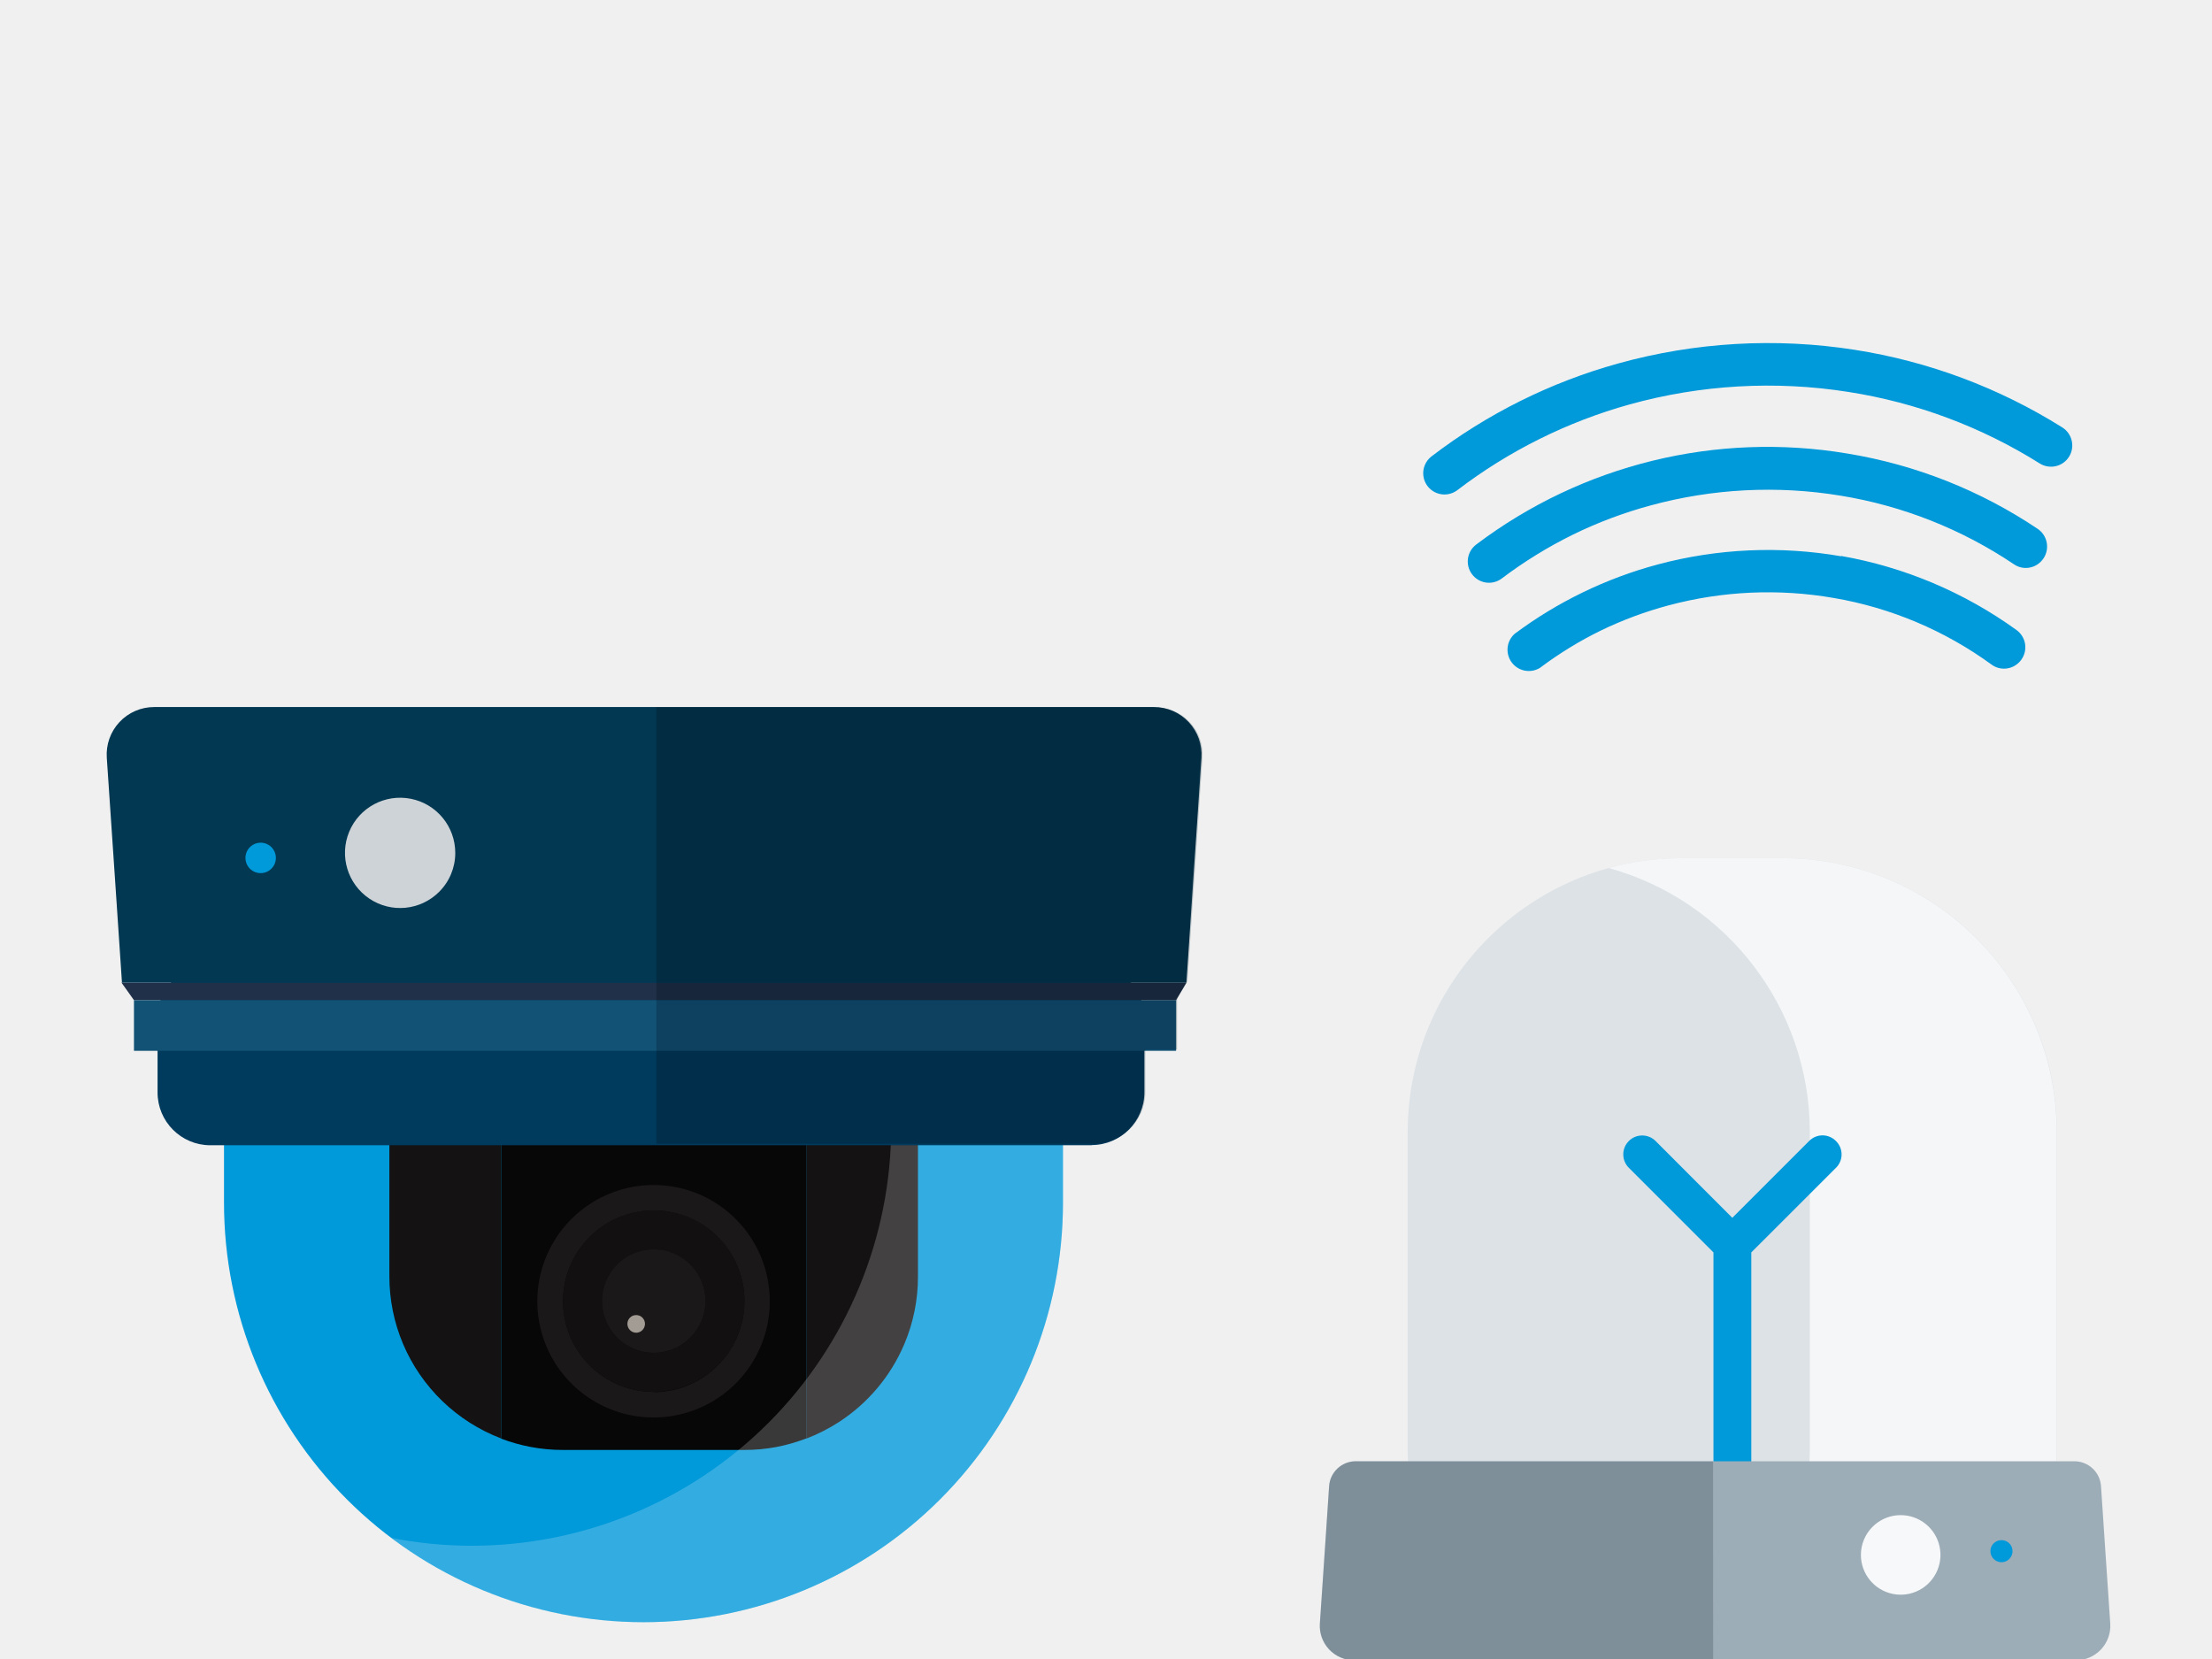
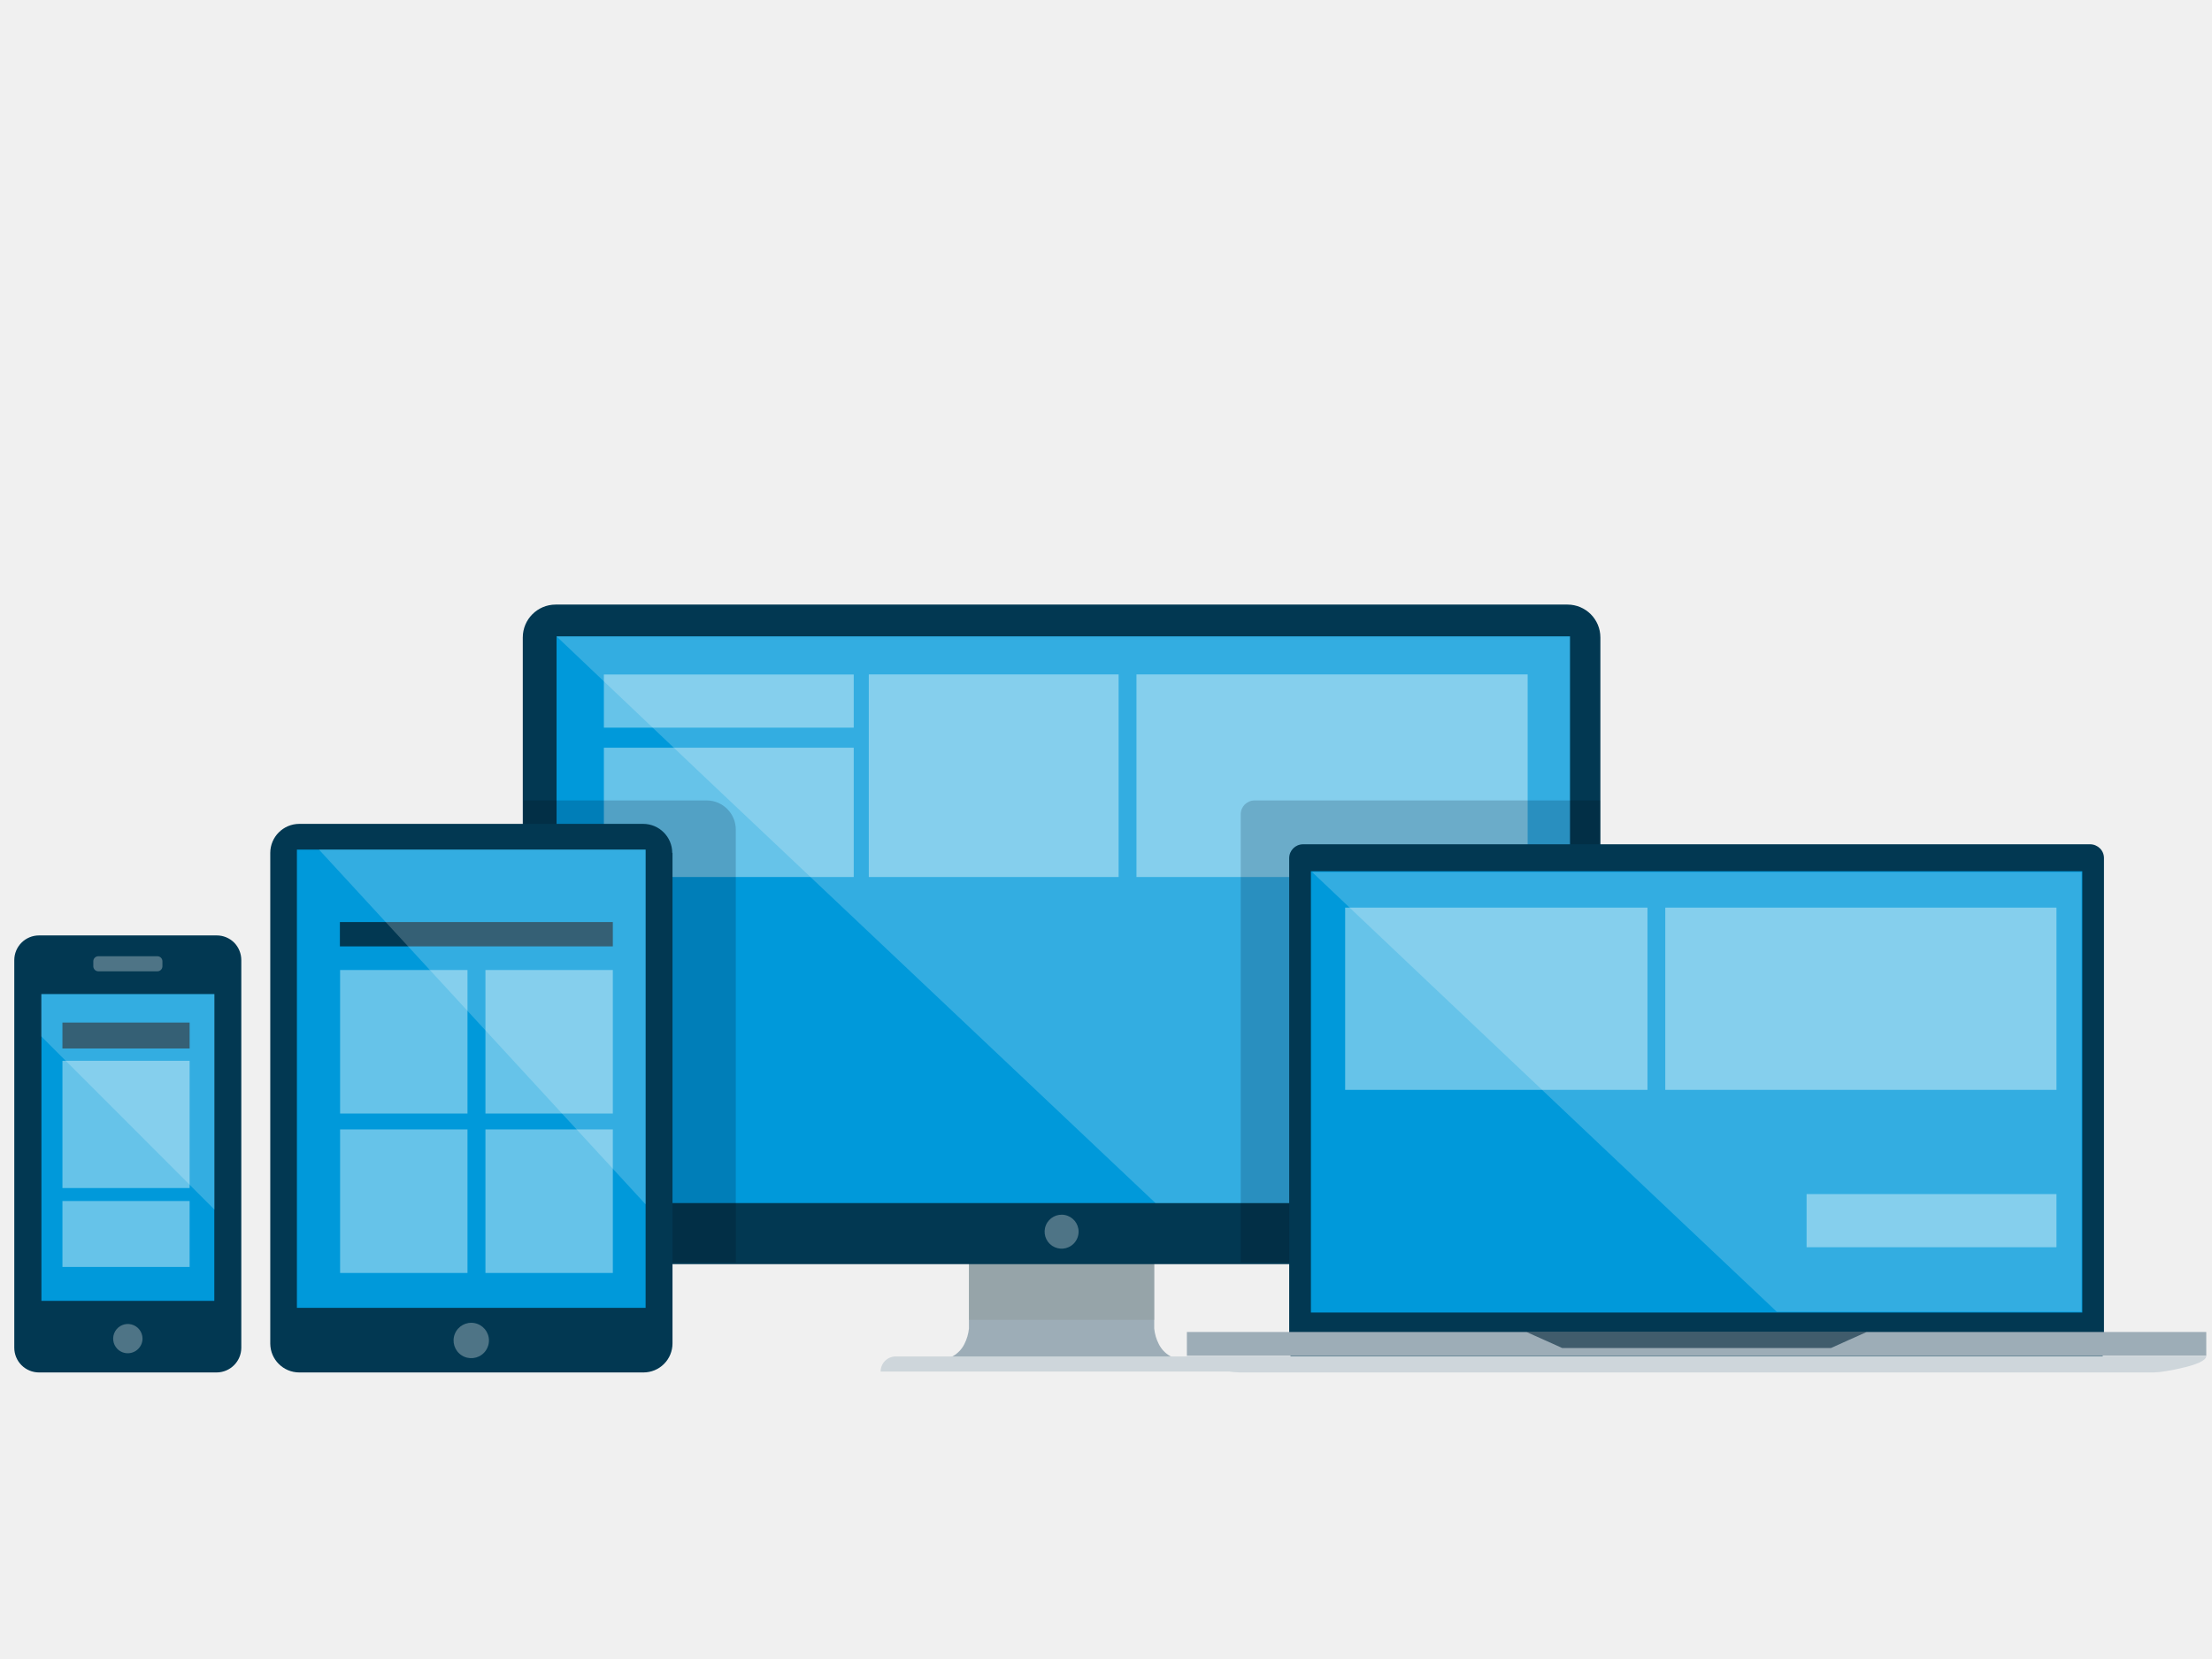
<svg xmlns="http://www.w3.org/2000/svg" width="440px" height="330px" viewBox="0 0 440 330" version="1.1">
-   <g id="Graphic-elements-/-Rich-icons-/-Devices" stroke="none" stroke-width="1" fill="none" fill-rule="evenodd">
-     <g id="bannerAsset-221" transform="translate(20, 67)" fill-rule="nonzero">
-       <path d="M108,255.677 L108,255.677 C85.869,255.68 64.644,246.89 48.995,231.241 C33.346,215.592 24.556,194.367 24.559,172.236 L24.559,149.714 L191.441,149.714 L191.441,172.236 C191.441,194.366 182.65,215.589 167.002,231.238 C151.353,246.886 130.13,255.677 108,255.677 Z" id="Path" fill="#0099DA" />
-       <path d="M140.373,153.329 L140.373,219.168 C142.651,218.295 144.833,217.187 146.882,215.863 C152.669,212.105 157.198,206.702 159.888,200.348 C161.686,196.1 162.607,191.532 162.596,186.919 L162.596,153.379 L140.373,153.379 L140.373,153.329 Z" id="Path" fill="#141212" />
-       <path d="M57.453,153.329 L57.453,186.87 C57.449,191.482 58.37,196.048 60.161,200.298 C63.834,208.973 70.887,215.775 79.689,219.13 L79.689,153.292 L57.453,153.292 L57.453,153.329 Z" id="Path" fill="#141212" />
-       <path d="M110.025,153.329 L79.689,153.329 L79.689,219.168 C81.616,219.896 83.603,220.453 85.627,220.832 C87.712,221.223 89.829,221.418 91.95,221.416 L128.112,221.416 C130.233,221.417 132.35,221.222 134.435,220.832 C136.46,220.44 138.447,219.87 140.373,219.13 L140.373,153.292 L110.025,153.292 L110.025,153.329 Z" id="Path" fill="#080707" />
-       <path d="M110.025,168.72 C98.994,168.71 89.491,176.494 87.331,187.312 C85.171,198.13 90.955,208.966 101.145,213.193 C111.335,217.419 123.091,213.857 129.221,204.686 C135.352,195.515 134.149,183.291 126.348,175.491 C122.027,171.149 116.151,168.712 110.025,168.72 L110.025,168.72 Z M110.025,209.876 C101.416,209.869 94.01,203.783 92.335,195.339 C90.659,186.894 95.181,178.442 103.135,175.149 C111.089,171.856 120.262,174.639 125.046,181.797 C129.829,188.954 128.892,198.494 122.807,204.584 C119.431,208.002 114.829,209.929 110.025,209.938 L110.025,209.876 Z" id="Shape" fill="#1B181A" />
-       <path d="M110.025,173.751 C101.416,173.758 94.01,179.844 92.335,188.289 C90.659,196.733 95.181,205.185 103.135,208.478 C111.089,211.771 120.262,208.988 125.046,201.831 C129.829,194.673 128.892,185.133 122.807,179.043 C119.424,175.644 114.821,173.738 110.025,173.751 L110.025,173.751 Z M110.025,202.112 C105.12,202.106 100.902,198.637 99.948,193.825 C98.995,189.014 101.571,184.199 106.103,182.323 C110.636,180.446 115.862,182.031 118.588,186.109 C121.314,190.187 120.782,195.622 117.317,199.093 C115.386,201.031 112.761,202.118 110.025,202.112 Z" id="Shape" fill="#121011" />
-       <path d="M110.025,181.515 C105.12,181.522 100.902,184.99 99.948,189.802 C98.995,194.613 101.571,199.429 106.103,201.305 C110.636,203.181 115.862,201.596 118.588,197.518 C121.314,193.441 120.782,188.005 117.317,184.534 C115.389,182.591 112.762,181.504 110.025,181.515 Z M106.547,198.062 C106.081,198.065 105.634,197.882 105.304,197.553 C104.979,197.221 104.796,196.775 104.795,196.311 C104.792,195.845 104.975,195.398 105.304,195.068 C105.631,194.734 106.079,194.546 106.547,194.546 C107.014,194.546 107.462,194.734 107.789,195.068 C108.118,195.398 108.301,195.845 108.298,196.311 C108.297,196.775 108.115,197.221 107.789,197.553 C107.46,197.882 107.012,198.065 106.547,198.062 Z" id="Shape" fill="#1B181A" />
-       <path d="M106.547,194.584 C106.08,194.575 105.63,194.759 105.304,195.093 C104.975,195.422 104.792,195.87 104.795,196.335 C104.796,196.8 104.979,197.246 105.304,197.578 C105.631,197.911 106.079,198.1 106.547,198.1 C107.014,198.1 107.462,197.911 107.789,197.578 C108.115,197.246 108.297,196.8 108.298,196.335 C108.301,195.87 108.118,195.422 107.789,195.093 C107.463,194.759 107.013,194.575 106.547,194.584 Z" id="Path" fill="#A39C95" />
-       <path d="M157.28,149.714 L157.28,157.031 C157.283,179.162 148.493,200.387 132.844,216.036 C117.195,231.685 95.969,240.475 73.839,240.472 L73.839,240.472 C71.106,240.472 68.402,240.34 65.727,240.075 C63.052,239.81 60.422,239.424 57.839,238.919 C72.287,249.82 89.901,255.704 108,255.677 L108,255.677 C130.13,255.677 151.353,246.886 167.002,231.238 C182.65,215.589 191.441,194.366 191.441,172.236 L191.441,149.714 L157.28,149.714 Z" id="Path" fill="#FFFFFF" opacity="0.2" />
-       <path d="M197.168,160.807 L21.789,160.807 C16.011,160.78 11.342,156.088 11.342,150.311 L11.342,135.404 C11.348,129.635 16.02,124.958 21.789,124.944 L197.168,124.944 C202.942,124.951 207.62,129.63 207.627,135.404 L207.627,150.311 C207.607,156.079 202.936,160.75 197.168,160.77 L197.168,160.807 Z" id="Path" fill="#003A5D" />
-       <polygon id="Path" fill="#1F3048" points="6.646 131.95 30.733 131.95 54.807 131.95 57.429 131.95 60.037 131.95 61.776 131.95 63.503 131.95 71.739 131.95 79.975 131.95 118.522 131.95 157.068 131.95 158.807 131.95 160.547 131.95 163.155 131.95 165.764 131.95 189.851 131.95 213.938 131.95 214.969 130.199 216 128.46 188.509 128.46 161.031 128.46 160.783 128.46 160.547 128.46 158.807 128.46 157.068 128.46 122.087 128.46 87.118 128.46 75.317 128.46 63.503 128.46 61.776 128.46 60.037 128.46 59.789 128.46 59.553 128.46 31.863 128.46 4.161 128.46 5.404 130.199" />
-       <polygon id="Path" fill="#125275" points="6.646 131.95 110.286 131.95 213.938 131.95 213.938 136.981 213.938 142.025 110.286 142.025 6.646 142.025 6.646 136.981" />
-       <path d="M10.708,73.64 L209.54,73.64 C212.16,73.641 214.663,74.728 216.452,76.641 C218.241,78.555 219.157,81.125 218.981,83.739 L217.478,106.099 L215.988,128.46 L4.261,128.46 L2.758,106.099 L1.242,83.739 C1.059,81.123 1.973,78.549 3.763,76.634 C5.554,74.718 8.061,73.633 10.683,73.64 L10.708,73.64 Z" id="Path" fill="#023852" />
-       <path d="M70.559,102.658 C70.563,97.425 66.87,92.918 61.738,91.893 C56.607,90.868 51.465,93.611 49.459,98.444 C47.453,103.278 49.141,108.855 53.49,111.765 C57.839,114.676 63.639,114.108 67.342,110.41 C69.406,108.359 70.565,105.568 70.559,102.658 Z" id="Path" fill="#CED3D7" />
-       <path d="M31.839,100.621 C30.394,100.627 29.155,101.65 28.876,103.067 C28.597,104.484 29.357,105.901 30.691,106.453 C32.025,107.005 33.564,106.539 34.368,105.34 C35.172,104.14 35.018,102.54 34,101.516 C33.427,100.943 32.649,100.621 31.839,100.621 L31.839,100.621 Z" id="Path" fill="#0099DA" />
-       <path d="M209.789,73.665 L110.559,73.665 L110.559,160.509 L197.516,160.509 C203.172,160.523 207.778,155.967 207.826,150.311 L207.826,141.776 L214.137,141.776 L214.137,131.677 L215.168,129.938 L216.199,128.199 L217.689,105.963 L219.18,83.727 C219.359,81.126 218.45,78.568 216.669,76.664 C214.888,74.761 212.396,73.683 209.789,73.689 L209.789,73.665 Z" id="Path" fill="#C0CACE" style="mix-blend-mode: multiply;" />
-       <path d="M347.478,23.217 L347.478,23.217 C321.424,18.843 294.718,25.389 273.64,41.317 C272.744,41.993 272.154,42.998 272,44.109 C271.846,45.221 272.141,46.348 272.82,47.242 C273.494,48.137 274.496,48.727 275.606,48.881 C276.716,49.035 277.841,48.74 278.733,48.062 C283.148,44.726 287.869,41.814 292.832,39.366 C297.798,36.934 302.985,34.983 308.323,33.54 C320.63,30.189 333.513,29.524 346.099,31.59 L346.099,31.59 C358.458,33.602 370.234,38.263 380.621,45.255 C381.436,45.812 382.423,46.059 383.404,45.95 C384.375,45.846 385.28,45.406 385.963,44.708 C386.05,44.609 386.149,44.509 386.236,44.398 C386.323,44.286 386.398,44.186 386.484,44.075 C387.78,42.131 387.264,39.507 385.329,38.199 C373.933,30.547 361.024,25.437 347.478,23.217 L347.478,23.217 Z" id="Path" fill="#0099DA" />
-       <path d="M390.186,18 C377.621,10.12 363.585,4.876 348.932,2.584 C333.228,0.121 317.179,1.048 301.863,5.304 L301.863,5.304 C288.428,9.034 275.832,15.305 264.758,23.776 C263.557,24.693 262.937,26.18 263.13,27.678 C263.324,29.176 264.302,30.457 265.696,31.038 C267.089,31.62 268.688,31.413 269.888,30.497 C280.127,22.681 291.764,16.892 304.174,13.441 L304.174,13.441 C318.323,9.519 333.148,8.672 347.652,10.957 C361.183,13.065 374.143,17.909 385.739,25.193 C387.409,26.232 389.576,25.985 390.969,24.596 C391.079,24.486 391.183,24.37 391.28,24.248 C391.382,24.121 391.477,23.988 391.565,23.851 C392.799,21.871 392.199,19.266 390.224,18.025 L390.186,18 Z" id="Path" fill="#0099DA" />
-       <path d="M346.236,43.652 C334.083,41.542 321.617,42.102 309.702,45.292 L309.702,45.292 C299.44,48.048 289.795,52.727 281.28,59.081 C279.642,60.545 279.396,63.017 280.712,64.776 C282.027,66.534 284.469,66.996 286.335,65.839 C290.147,62.973 294.224,60.477 298.509,58.385 C302.807,56.312 307.291,54.648 311.901,53.416 L311.901,53.416 C322.625,50.547 333.845,50.047 344.783,51.95 C356.124,53.89 366.864,58.427 376.161,65.205 C376.978,65.804 377.986,66.082 378.994,65.988 C379.992,65.902 380.926,65.461 381.627,64.745 L381.851,64.509 C381.928,64.424 381.999,64.332 382.062,64.236 C382.721,63.33 382.993,62.199 382.819,61.093 C382.644,59.986 382.037,58.994 381.13,58.335 C370.765,50.842 358.834,45.8 346.236,43.59 L346.236,43.652 Z" id="Path" fill="#0099DA" />
-       <path d="M314.348,103.714 L334.832,103.714 C364.797,103.803 389.067,128.072 389.155,158.037 L389.155,221.118 C389.155,250.994 364.708,243.578 334.832,243.578 L314.348,243.578 C284.46,243.578 260.012,251.031 260.012,221.118 L260.012,158.037 C260.101,128.067 284.378,103.796 314.348,103.714 Z" id="Path" fill="#DCE2E6" />
-       <path d="M334.832,103.714 L314.348,103.714 C309.503,103.714 304.681,104.37 300.012,105.665 C323.579,112.178 339.925,133.587 340,158.037 L340,221.118 C340,236.124 333.789,241.727 323.851,243.578 L334.783,243.578 C364.596,243.578 389.106,251.031 389.106,221.118 L389.106,158.037 C389.017,128.092 364.778,103.83 334.832,103.714 Z" id="Path" fill="#F5F6F7" />
-       <path d="M345.193,159.963 C344.491,159.246 343.531,158.841 342.528,158.841 C341.525,158.841 340.564,159.246 339.863,159.963 L324.584,175.242 L309.317,159.963 C307.845,158.495 305.462,158.497 303.994,159.969 C302.526,161.441 302.528,163.824 304,165.292 L320.832,182.124 L320.832,225.602 L328.36,225.602 L328.36,182.124 L345.205,165.292 C345.92,164.589 346.322,163.628 346.32,162.625 C346.318,161.622 345.911,160.662 345.193,159.963 L345.193,159.963 Z" id="Path" fill="#0099DA" />
-       <path d="M392.944,263.255 L249.354,263.255 C247.463,263.252 245.657,262.467 244.365,261.085 C243.073,259.704 242.411,257.85 242.534,255.963 L243.627,239.814 L244.373,228.634 C244.556,225.839 246.876,223.665 249.677,223.665 L392.621,223.665 C395.422,223.665 397.742,225.839 397.925,228.634 L398.671,239.814 L399.764,255.963 C399.888,257.85 399.225,259.704 397.933,261.085 C396.641,262.467 394.835,263.252 392.944,263.255 Z" id="Path" fill="#9DADB7" />
-       <path d="M320.758,223.665 L249.689,223.665 C246.888,223.665 244.568,225.839 244.385,228.634 L243.64,239.814 L242.547,255.963 C242.423,257.85 243.086,259.704 244.378,261.085 C245.669,262.467 247.475,263.252 249.366,263.255 L320.77,263.255 L320.758,223.665 Z" id="Path" fill="#CED3D7" style="mix-blend-mode: multiply;" />
-       <path d="M350.161,242.298 C350.162,246.072 352.829,249.321 356.53,250.057 C360.232,250.794 363.939,248.814 365.384,245.327 C366.83,241.841 365.612,237.819 362.475,235.72 C359.338,233.621 355.156,234.029 352.484,236.696 C350.994,238.179 350.158,240.196 350.161,242.298 L350.161,242.298 Z" id="Path" fill="#F7F8F9" />
-       <path d="M378.124,243.752 C378.707,243.752 379.266,243.519 379.677,243.106 C380.092,242.693 380.325,242.132 380.325,241.547 C380.325,240.961 380.092,240.4 379.677,239.988 C378.813,239.145 377.435,239.145 376.571,239.988 C376.156,240.4 375.923,240.961 375.923,241.547 C375.923,242.132 376.156,242.693 376.571,243.106 C376.982,243.519 377.541,243.752 378.124,243.752 L378.124,243.752 Z" id="Path" fill="#0099DA" />
+   <g id="Graphic-elements-/-Icons-/-Rich-icons-/-Devices" stroke="none" stroke-width="1" fill="none" fill-rule="evenodd">
+     <g id="Devices" transform="translate(2, 120)" fill-rule="nonzero">
+       <path d="M227.59,144.24 L227.59,124 L190.74,124 L190.74,144.25 C190.633,145.339 190.321,146.397 189.82,147.37 C188.821,149.366 186.739,150.585 184.51,150.48 L233.82,150.48 C231.591,150.585 229.509,149.366 228.51,147.37 C228.003,146.396 227.69,145.333 227.59,144.24 Z" id="Path" fill="#9DADB7" />
+       <path d="M240.66,149.82 L176.17,149.82 C174.513,149.82 173.17,151.163 173.17,152.82 L243.67,152.82 C243.67,152.025 243.353,151.262 242.79,150.7 C242.225,150.135 241.459,149.818 240.66,149.82 L240.66,149.82 Z" id="Path" fill="#CED6DB" />
+       <g id="Group" opacity="0.5" transform="translate(190, 130)" fill="#8F9C9B">
+         <polygon id="Path" style="mix-blend-mode: multiply;" points="0.73 0.65 19.16 0.65 37.6 0.65 37.6 6.6 37.6 12.54 19.16 12.54 0.73 12.54 0.73 6.6" />
+       </g>
+       <path d="M309.81,131.46 L108.52,131.46 C106.787,131.463 105.125,130.776 103.9,129.55 C102.674,128.325 101.987,126.663 101.99,124.93 L101.99,6.79 C101.996,3.186 104.916,0.266 108.52,0.26 L309.81,0.26 C313.414,0.266 316.334,3.186 316.34,6.79 L316.34,124.93 C316.343,126.663 315.656,128.325 314.43,129.55 C313.205,130.776 311.543,131.463 309.81,131.46 Z" id="Path" fill="#023852" />
+       <polygon id="Path" fill="#0099DA" points="108.71 119.31 209.5 119.31 310.29 119.31 310.29 62.95 310.29 6.58 209.5 6.58 108.71 6.58 108.71 62.95" />
+       <path d="M212.55,125 C212.55,123.389 211.413,122.002 209.833,121.686 C208.253,121.37 206.67,122.213 206.05,123.7 C205.43,125.187 205.947,126.905 207.283,127.804 C208.62,128.704 210.406,128.535 211.55,127.4 C212.188,126.764 212.548,125.901 212.55,125 Z" id="Path" fill="#4E7486" />
+       <polygon id="Path" fill="#66C3E9" points="118.12 24.74 142.97 24.74 167.82 24.74 167.82 19.46 167.82 14.17 142.97 14.17 118.12 14.17 118.12 19.46" />
+       <polygon id="Path" fill="#66C3E9" points="118.12 54.45 142.97 54.45 167.82 54.45 167.82 41.59 167.82 28.73 142.97 28.73 118.12 28.73 118.12 41.59" />
+       <polygon id="Path" fill="#66C3E9" points="170.82 54.45 195.67 54.45 220.51 54.45 220.51 34.3 220.51 14.15 195.67 14.15 170.82 14.15 170.82 34.3" />
+       <polygon id="Path" fill="#66C3E9" points="224.06 54.45 262.96 54.45 301.87 54.45 301.87 34.3 301.87 14.15 262.96 14.15 224.06 14.15 224.06 34.3" />
+       <g id="Group" opacity="0.2" transform="translate(108, 6)" fill="#FFFFFF">
+         <path d="M0.71,0.59 L15.71,14.84 L30.71,29.08 C45.57,43.127 60.433,57.17 75.3,71.21 L119.85,113.31 L202.29,113.31 L202.29,0.59 L0.71,0.59 Z" id="Path" />
+       </g>
+       <path d="M41.11,153 L5.76,153 C4.453,153 3.2,152.48 2.277,151.555 C1.355,150.631 0.837,149.377 0.84,148.07 L0.84,71 C0.837,69.693 1.355,68.439 2.277,67.515 C3.2,66.59 4.453,66.07 5.76,66.07 L41.11,66.07 C42.416,66.067 43.668,66.586 44.59,67.51 C45.497,68.445 46.003,69.697 46,71 L46,148.1 C45.984,150.796 43.805,152.978 41.11,153 Z" id="Path" fill="#023852" />
+       <polygon id="Path" fill="#0099DA" points="40.63 138.76 23.44 138.76 6.24 138.76 6.24 108.25 6.24 77.74 23.44 77.74 40.63 77.74 40.63 108.25" />
+       <path d="M26.35,146.26 C26.341,144.944 25.452,143.796 24.18,143.458 C22.907,143.121 21.566,143.676 20.905,144.814 C20.244,145.952 20.426,147.392 21.35,148.33 C22.493,149.465 24.337,149.465 25.48,148.33 C26.035,147.784 26.349,147.039 26.35,146.26 L26.35,146.26 Z" id="Path" fill="#4E7486" />
+       <path d="M17.56,73.21 L29.31,73.21 C29.577,73.209 29.833,73.101 30.02,72.91 C30.205,72.724 30.309,72.472 30.31,72.21 L30.31,71.21 C30.31,70.658 29.862,70.21 29.31,70.21 L17.56,70.21 C17.008,70.21 16.56,70.658 16.56,71.21 L16.56,72.21 C16.561,72.472 16.665,72.724 16.85,72.91 C17.037,73.101 17.293,73.209 17.56,73.21 Z" id="Path" fill="#4E7486" />
+       <polygon id="Path" fill="#023852" points="35.72 88.56 23.07 88.56 10.42 88.56 10.42 85.98 10.42 83.4 23.07 83.4 35.72 83.4 35.72 85.98" />
+       <polygon id="Path" fill="#66C3E9" points="10.42 116.32 23.07 116.32 35.72 116.32 35.72 103.67 35.72 91.01 23.07 91.01 10.42 91.01 10.42 103.67" />
+       <polygon id="Path" fill="#66C3E9" points="10.42 132.01 23.07 132.01 35.72 132.01 35.72 125.45 35.72 118.9 23.07 118.9 10.42 118.9 10.42 125.45" />
+       <path d="M40.67,120.62 L40.67,77.74 L6.2,77.74 L6.2,86.14 C11.55,91.49 17.49,97.44 23.44,103.38 L40.67,120.62 Z" id="Path" fill="#FFFFFF" opacity="0.2" />
+       <g id="Group" style="mix-blend-mode: multiply;" transform="translate(102, 39)" fill="#06233C" opacity="0.2">
+         <path d="M214.31,0.22 L145.55,0.22 C145.182,0.22 144.818,0.295 144.48,0.44 C143.816,0.718 143.288,1.246 143.01,1.91 C142.868,2.249 142.797,2.613 142.8,2.98 L142.8,92.12 L214.31,92.12 L214.31,0.22 L214.31,0.22 Z" id="Path" />
+         <path d="M36.59,0.22 L0.15,0.22 L0.15,92.12 L42.36,92.12 L42.36,6 C42.349,2.816 39.774,0.236 36.59,0.22 L36.59,0.22 Z" id="Path" />
+       </g>
+       <path d="M413.76,151.34 L257.19,151.34 C256.461,151.339 255.763,151.047 255.25,150.53 C254.999,150.277 254.798,149.978 254.66,149.65 C254.515,149.312 254.44,148.948 254.44,148.58 L254.44,50.69 C254.445,49.173 255.673,47.945 257.19,47.94 L413.76,47.94 C414.128,47.94 414.492,48.015 414.83,48.16 C415.158,48.298 415.457,48.499 415.71,48.75 C416.229,49.261 416.518,49.961 416.51,50.69 L416.51,148.58 C416.513,148.947 416.442,149.311 416.3,149.65 C416.022,150.314 415.494,150.842 414.83,151.12 C414.492,151.265 414.128,151.34 413.76,151.34 L413.76,151.34 Z" id="Path" fill="#023852" />
+       <polygon id="Path" fill="#9DADB7" points="436.86 149.68 386.17 149.68 335.48 149.68 284.78 149.68 234.09 149.68 234.09 148.5 234.09 147.31 234.09 146.13 234.09 144.95 284.78 144.95 335.48 144.95 386.17 144.95 436.86 144.95 436.86 146.13 436.86 147.31 436.86 148.5" />
+       <path d="M426.45,153 L244.5,153 C243.695,152.967 242.893,152.88 242.1,152.74 C241.04,152.57 239.8,152.33 238.61,152.03 C237.532,151.792 236.478,151.457 235.46,151.03 C234.63,150.63 234.09,150.2 234.09,149.74 L436.86,149.74 C436.86,150.2 436.32,150.63 435.49,151.03 C434.472,151.457 433.418,151.792 432.34,152.03 C431.15,152.33 429.91,152.57 428.85,152.74 C428.057,152.88 427.255,152.967 426.45,153 Z" id="Path" fill="#CED6DB" />
+       <g id="Group" opacity="0.6" style="mix-blend-mode: multiply;" transform="translate(301, 144)" fill="#023852">
+         <polygon id="Path" points="68.31 0.95 51.39 0.95 34.48 0.95 17.56 0.95 0.64 0.95 2.42 1.75 4.19 2.54 5.97 3.34 7.74 4.14 21.11 4.14 34.48 4.14 47.84 4.14 61.21 4.14 62.99 3.34 64.76 2.54 66.54 1.75" />
+       </g>
+       <polygon id="Path" fill="#0099DA" points="412.2 141.08 373.84 141.08 335.48 141.08 297.12 141.08 258.76 141.08 258.76 119.13 258.76 97.19 258.76 75.24 258.76 53.3 297.12 53.3 335.48 53.3 373.84 53.3 412.2 53.3 412.2 75.24 412.2 97.19 412.2 119.13" />
+       <polygon id="Path" fill="#66C3E9" points="357.36 128.09 382.21 128.09 407.06 128.09 407.06 122.81 407.06 117.52 382.21 117.52 357.36 117.52 357.36 122.81" />
+       <polygon id="Path" fill="#66C3E9" points="265.57 96.79 295.64 96.79 325.71 96.79 325.71 78.67 325.71 60.54 295.64 60.54 265.57 60.54 265.57 78.67" />
+       <polygon id="Path" fill="#66C3E9" points="329.25 96.79 368.16 96.79 407.06 96.79 407.06 78.67 407.06 60.54 368.16 60.54 329.25 60.54 329.25 78.67" />
+       <g id="Group" opacity="0.2" transform="translate(259, 53)" fill="#FFFFFF">
+         <path d="M0,0.47 L11.67,11.53 C15.55,15.217 19.437,18.9 23.33,22.58 L57.87,55.27 L92.43,87.93 L153.05,87.93 L153.05,0.47 L0,0.47 Z" id="Path" />
+       </g>
+       <path d="M131.72,49.65 C131.709,46.468 129.132,43.891 125.95,43.88 L57.53,43.88 C54.348,43.891 51.771,46.468 51.76,49.65 L51.76,147.27 C51.782,150.441 54.359,153 57.53,153 L126,153 C127.53,153 128.998,152.392 130.08,151.31 C131.162,150.228 131.77,148.76 131.77,147.23 L131.77,49.65 L131.72,49.65 Z" id="Path" fill="#023852" />
+       <path d="M95.26,146.62 C95.249,144.939 94.051,143.5 92.4,143.185 C90.748,142.87 89.104,143.767 88.475,145.326 C87.847,146.885 88.409,148.672 89.817,149.59 C91.225,150.509 93.086,150.304 94.26,149.1 C94.906,148.436 95.265,147.546 95.26,146.62 L95.26,146.62 Z" id="Path" fill="#4E7486" />
+       <polygon id="Path" fill="#0099DA" points="126.42 140.15 91.74 140.15 57.06 140.15 57.06 94.58 57.06 49 91.74 49 126.42 49 126.42 94.58" />
+       <polygon id="Path" fill="#66C3E9" points="119.9 101.5 107.23 101.5 94.56 101.5 94.56 87.22 94.56 72.95 107.23 72.95 119.9 72.95 119.9 87.22" />
+       <polygon id="Path" fill="#66C3E9" points="90.99 101.5 78.32 101.5 65.65 101.5 65.65 87.22 65.65 72.95 78.32 72.95 90.99 72.95 90.99 87.22" />
+       <polygon id="Path" fill="#66C3E9" points="119.9 133.21 107.23 133.21 94.56 133.21 94.56 118.93 94.56 104.66 107.23 104.66 119.9 104.66 119.9 118.93" />
+       <polygon id="Path" fill="#66C3E9" points="90.99 133.21 78.32 133.21 65.65 133.21 65.65 118.93 65.65 104.66 78.32 104.66 90.99 104.66 90.99 118.93" />
+       <polygon id="Path" fill="#023852" points="119.9 68.25 92.76 68.25 65.61 68.25 65.61 65.83 65.61 63.41 92.76 63.41 119.9 63.41 119.9 65.83" />
+       <polygon id="Path" fill="#FFFFFF" opacity="0.2" points="126.42 92.81 126.42 106.18 126.42 119.56 93.94 84.28 61.45 49 93.94 49 126.42 49 126.42 70.9" />
    </g>
  </g>
</svg>
